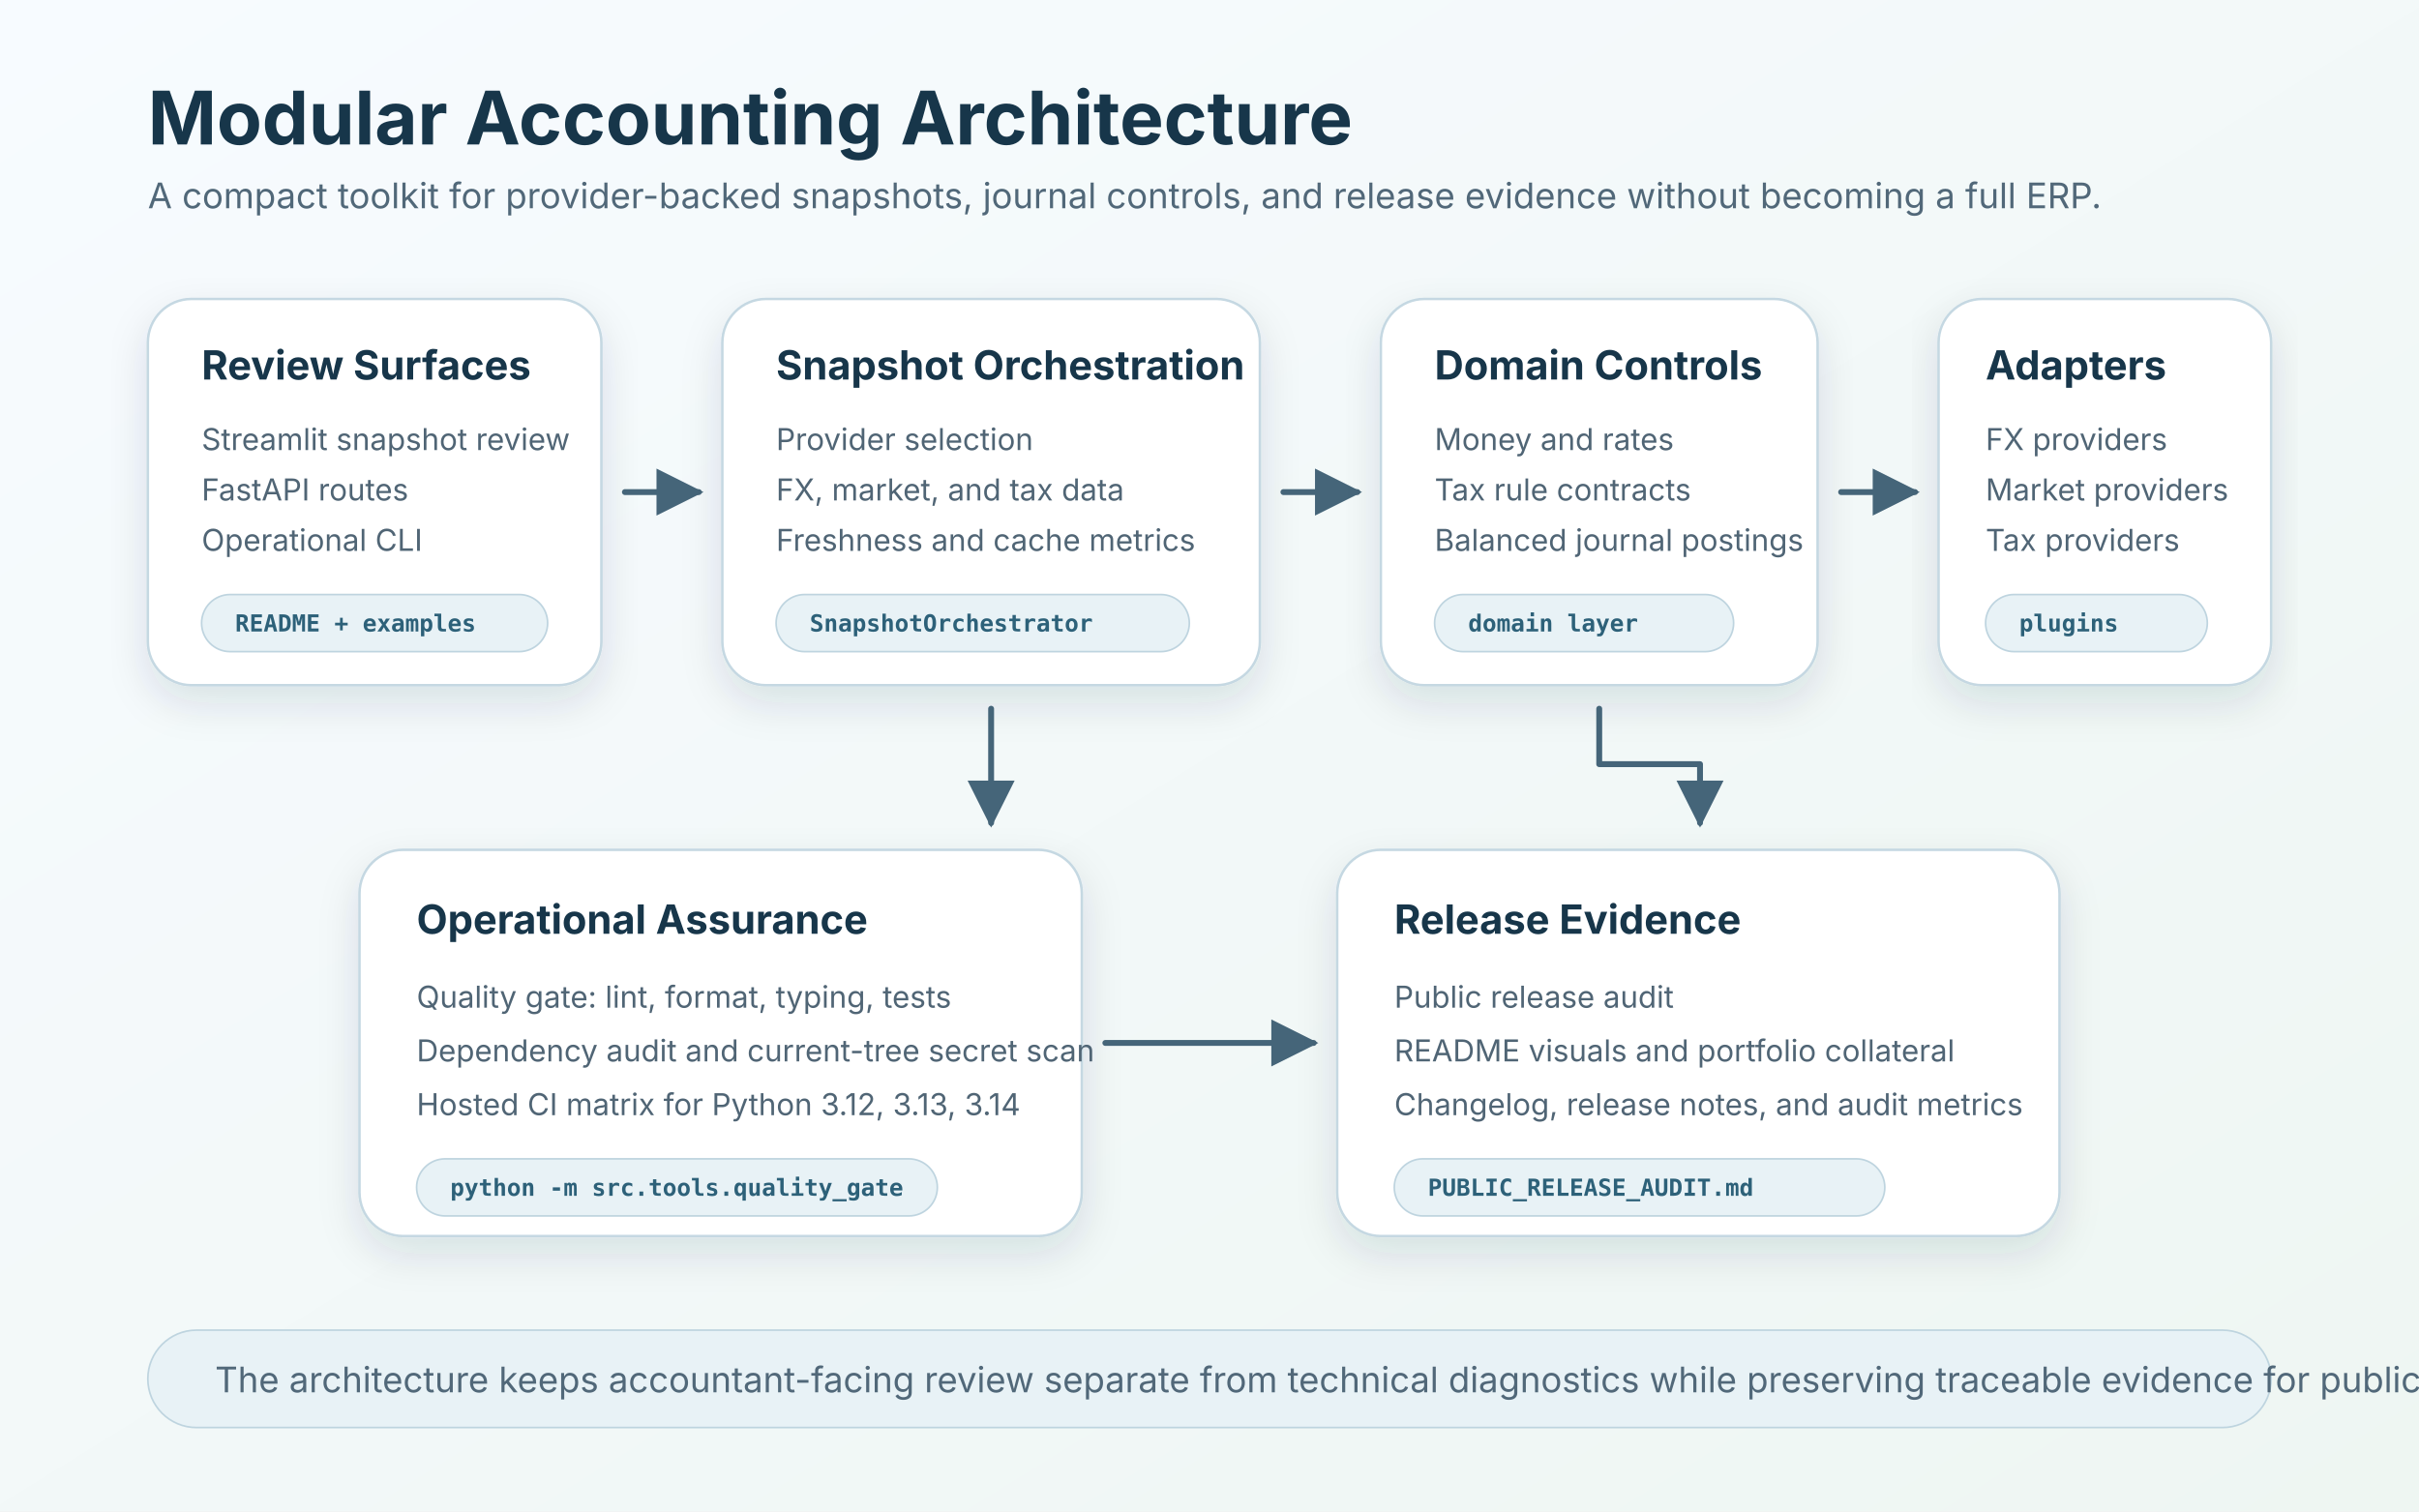
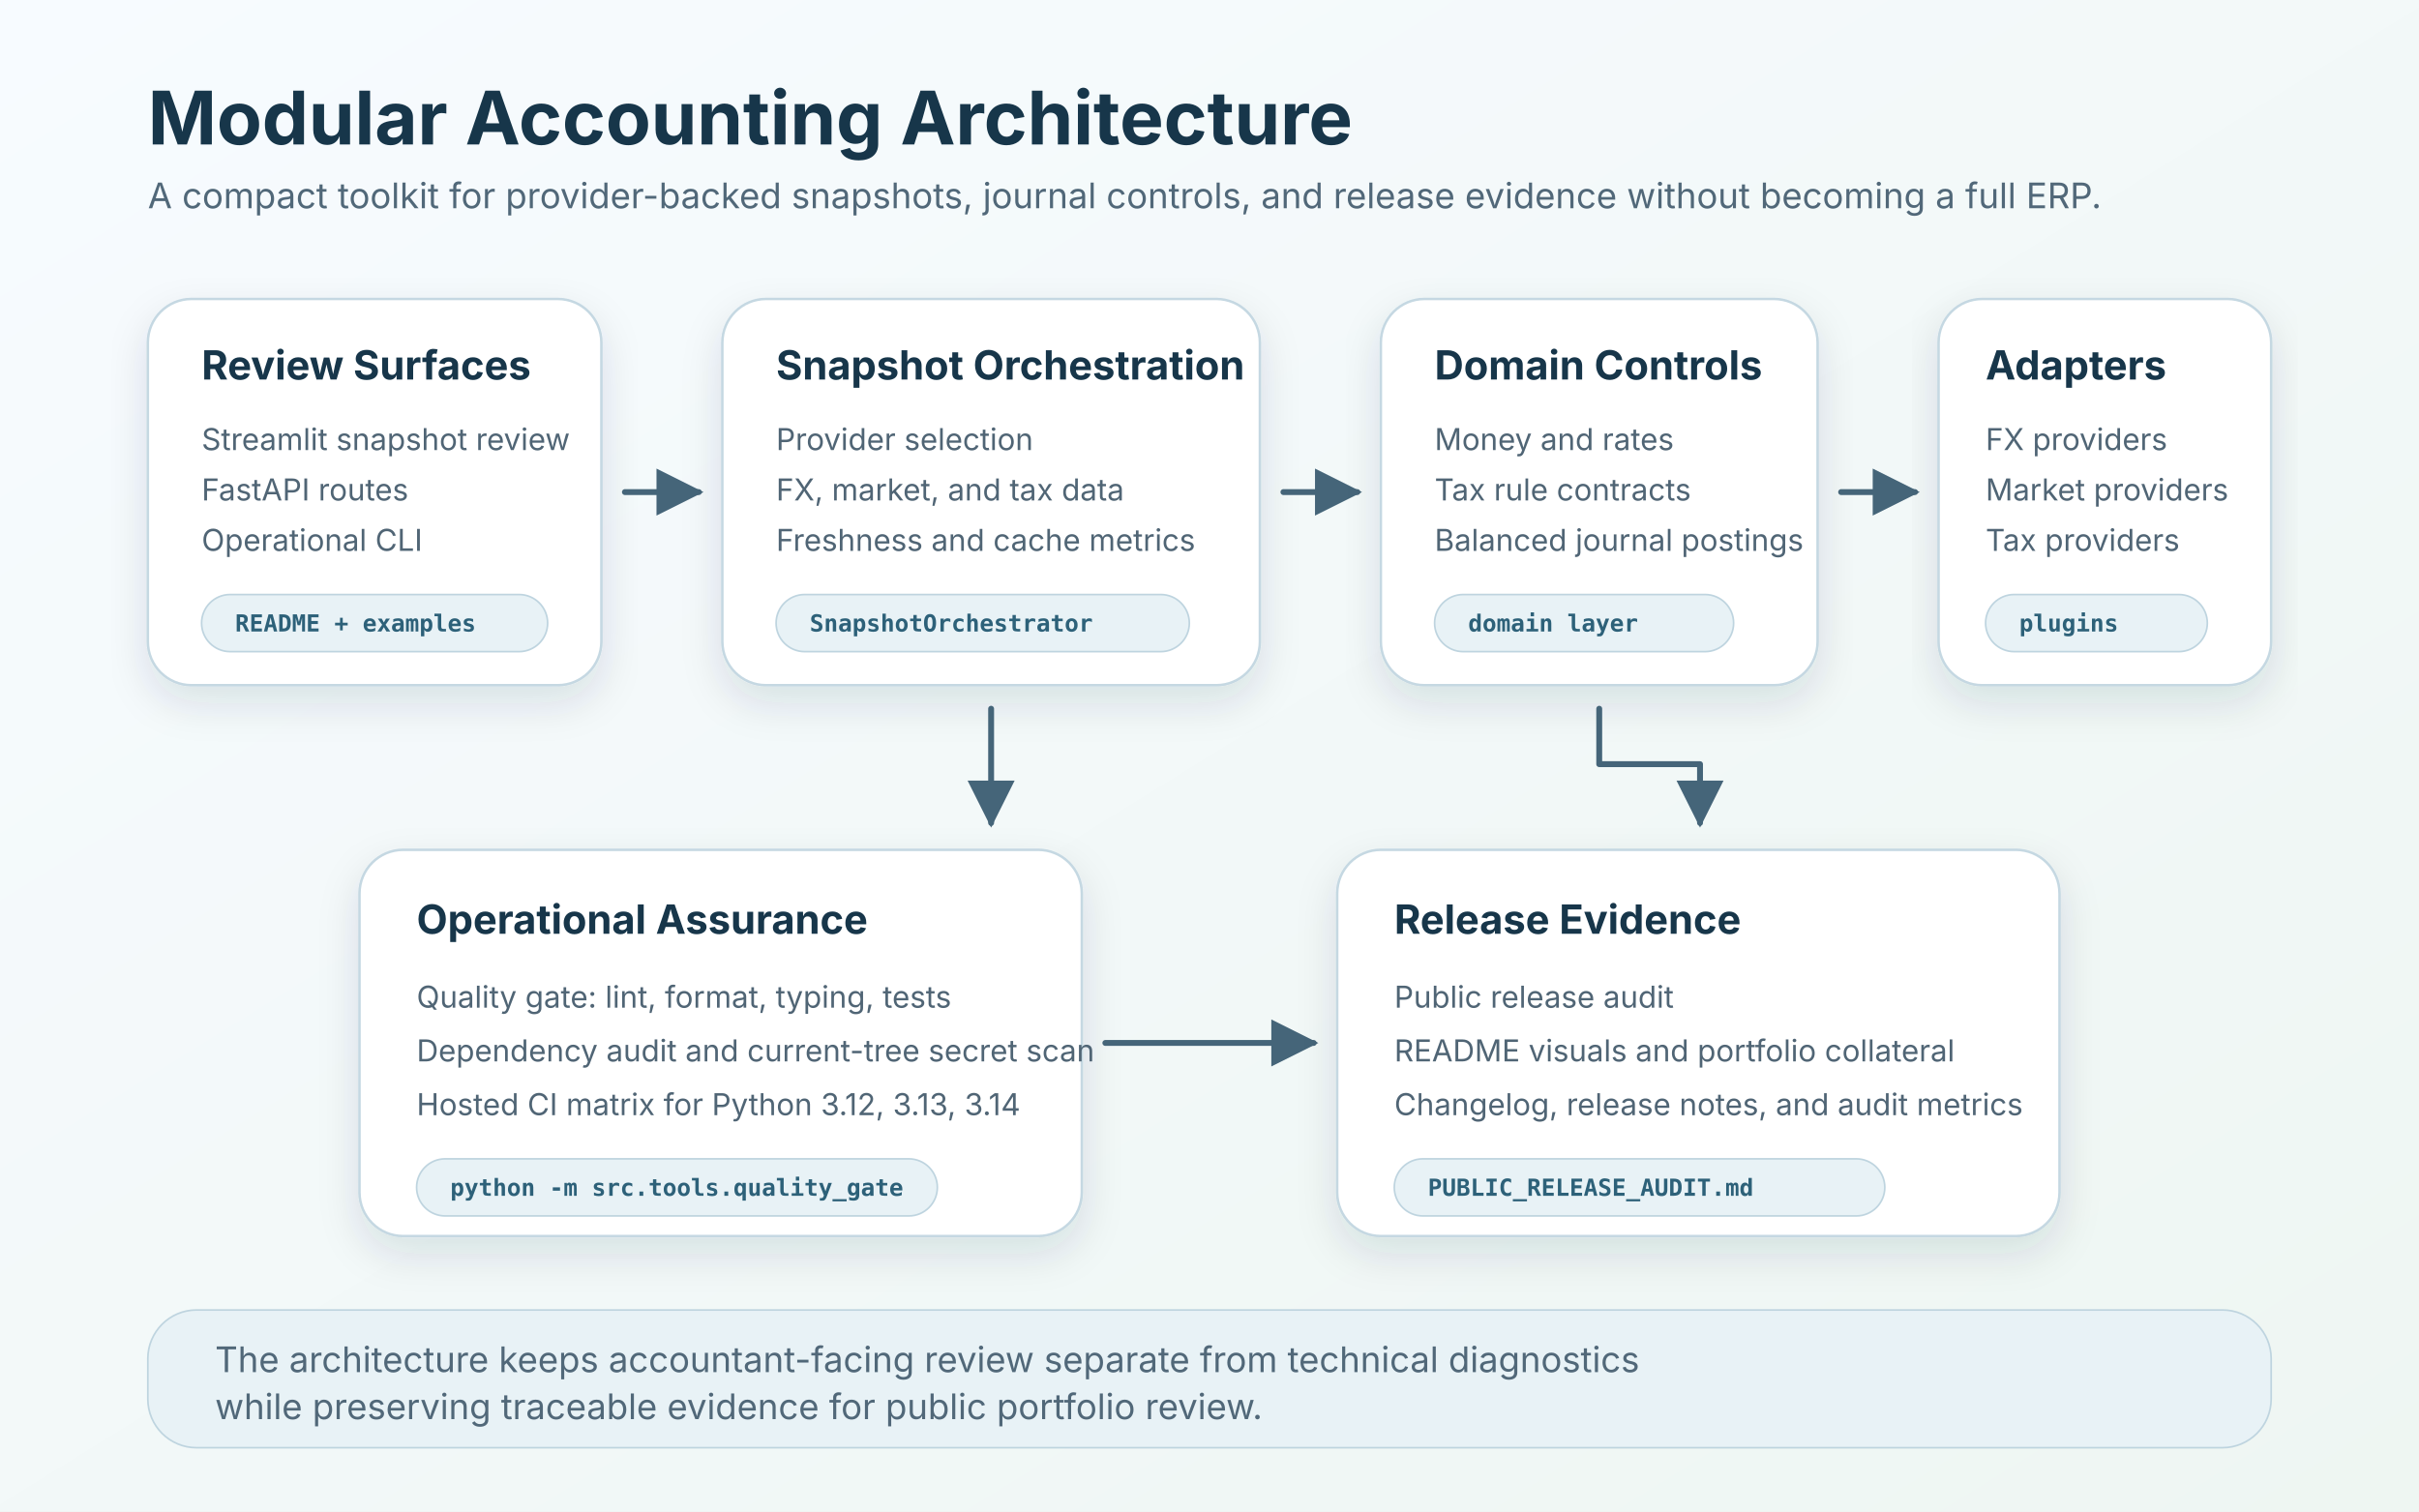
<svg xmlns="http://www.w3.org/2000/svg" width="1440" height="900" viewBox="0 0 1440 900" role="img" aria-labelledby="title desc">
  <defs>
    <linearGradient id="bg" x1="0" y1="0" x2="1" y2="1">
      <stop offset="0" stop-color="#f7fbff" />
      <stop offset="1" stop-color="#eef6f2" />
    </linearGradient>
    <filter id="shadow" x="-8%" y="-10%" width="116%" height="126%">
      <feDropShadow dx="0" dy="10" stdDeviation="12" flood-color="#1b3544" flood-opacity="0.12" />
    </filter>
    <marker id="arrow" viewBox="0 0 10 10" refX="9" refY="5" markerWidth="8" markerHeight="8" orient="auto">
      <path d="M 0 0 L 10 5 L 0 10 z" fill="#456579" />
    </marker>
    <style>
      .title { font: 700 44px system-ui, -apple-system, Segoe UI, sans-serif; fill: #17364a; }
      .subtitle { font: 400 21px system-ui, -apple-system, Segoe UI, sans-serif; fill: #516879; }
      .box-title { font: 700 24px system-ui, -apple-system, Segoe UI, sans-serif; fill: #17364a; }
      .box-text { font: 400 18px system-ui, -apple-system, Segoe UI, sans-serif; fill: #506575; }
      .chip { font: 700 14px ui-monospace, SFMono-Regular, Consolas, monospace; fill: #2d6179; }
      .card { fill: #ffffff; stroke: #c5d8e2; stroke-width: 1.5; filter: url(#shadow); }
      .arrow { stroke: #456579; stroke-width: 3.5; fill: none; marker-end: url(#arrow); stroke-linecap: round; stroke-linejoin: round; }
      .soft { fill: #e8f2f6; stroke: #bed4df; }
    </style>
  </defs>
  <rect width="1440" height="900" fill="url(#bg)" />
  <text class="title" x="88" y="86">Modular Accounting Architecture</text>
  <text class="subtitle" x="88" y="124">A compact toolkit for provider-backed snapshots, journal controls, and release evidence without becoming a full ERP.</text>
  <g transform="translate(88 178)">
    <rect class="card" x="0" y="0" width="270" height="230" rx="26" />
    <text class="box-title" x="32" y="48">Review Surfaces</text>
    <text class="box-text" x="32" y="90">Streamlit snapshot review</text>
    <text class="box-text" x="32" y="120">FastAPI routes</text>
    <text class="box-text" x="32" y="150">Operational CLI</text>
    <rect class="soft" x="32" y="176" width="206" height="34" rx="17" />
    <text class="chip" x="52" y="198">README + examples</text>
  </g>
  <path class="arrow" d="M 372 293 H 416" />
  <g transform="translate(430 178)">
    <rect class="card" x="0" y="0" width="320" height="230" rx="26" />
    <text class="box-title" x="32" y="48">Snapshot Orchestration</text>
    <text class="box-text" x="32" y="90">Provider selection</text>
    <text class="box-text" x="32" y="120">FX, market, and tax data</text>
    <text class="box-text" x="32" y="150">Freshness and cache metrics</text>
    <rect class="soft" x="32" y="176" width="246" height="34" rx="17" />
    <text class="chip" x="52" y="198">SnapshotOrchestrator</text>
  </g>
  <path class="arrow" d="M 764 293 H 808" />
  <g transform="translate(822 178)">
    <rect class="card" x="0" y="0" width="260" height="230" rx="26" />
    <text class="box-title" x="32" y="48">Domain Controls</text>
    <text class="box-text" x="32" y="90">Money and rates</text>
    <text class="box-text" x="32" y="120">Tax rule contracts</text>
    <text class="box-text" x="32" y="150">Balanced journal postings</text>
    <rect class="soft" x="32" y="176" width="178" height="34" rx="17" />
    <text class="chip" x="52" y="198">domain layer</text>
  </g>
  <path class="arrow" d="M 1096 293 H 1140" />
  <g transform="translate(1154 178)">
    <rect class="card" x="0" y="0" width="198" height="230" rx="26" />
    <text class="box-title" x="28" y="48">Adapters</text>
    <text class="box-text" x="28" y="90">FX providers</text>
    <text class="box-text" x="28" y="120">Market providers</text>
    <text class="box-text" x="28" y="150">Tax providers</text>
    <rect class="soft" x="28" y="176" width="132" height="34" rx="17" />
    <text class="chip" x="48" y="198">plugins</text>
  </g>
  <path class="arrow" d="M 590 422 V 490" />
  <path class="arrow" d="M 952 422 V 455 H 1012 V 490" />
  <g transform="translate(214 506)">
    <rect class="card" x="0" y="0" width="430" height="230" rx="26" />
    <text class="box-title" x="34" y="50">Operational Assurance</text>
    <text class="box-text" x="34" y="94">Quality gate: lint, format, typing, tests</text>
    <text class="box-text" x="34" y="126">Dependency audit and current-tree secret scan</text>
    <text class="box-text" x="34" y="158">Hosted CI matrix for Python 3.12, 3.13, 3.14</text>
    <rect class="soft" x="34" y="184" width="310" height="34" rx="17" />
    <text class="chip" x="54" y="206">python -m src.tools.quality_gate</text>
  </g>
  <path class="arrow" d="M 658 621 H 782" />
  <g transform="translate(796 506)">
    <rect class="card" x="0" y="0" width="430" height="230" rx="26" />
    <text class="box-title" x="34" y="50">Release Evidence</text>
    <text class="box-text" x="34" y="94">Public release audit</text>
    <text class="box-text" x="34" y="126">README visuals and portfolio collateral</text>
    <text class="box-text" x="34" y="158">Changelog, release notes, and audit metrics</text>
    <rect class="soft" x="34" y="184" width="292" height="34" rx="17" />
    <text class="chip" x="54" y="206">PUBLIC_RELEASE_AUDIT.md</text>
  </g>
-   <rect x="88" y="792" width="1264" height="58" rx="29" fill="#e8f2f6" stroke="#bed4df" />
-   <text class="subtitle" x="128" y="829">The architecture keeps accountant-facing review separate from technical diagnostics while preserving traceable evidence for public portfolio review.</text>
+   <rect x="88" y="780" width="1264" height="82" rx="29" fill="#e8f2f6" stroke="#bed4df" />
+   <text class="subtitle" x="128" y="817">The architecture keeps accountant-facing review separate from technical diagnostics</text>
+   <text class="subtitle" x="128" y="845">while preserving traceable evidence for public portfolio review.</text>
</svg>
